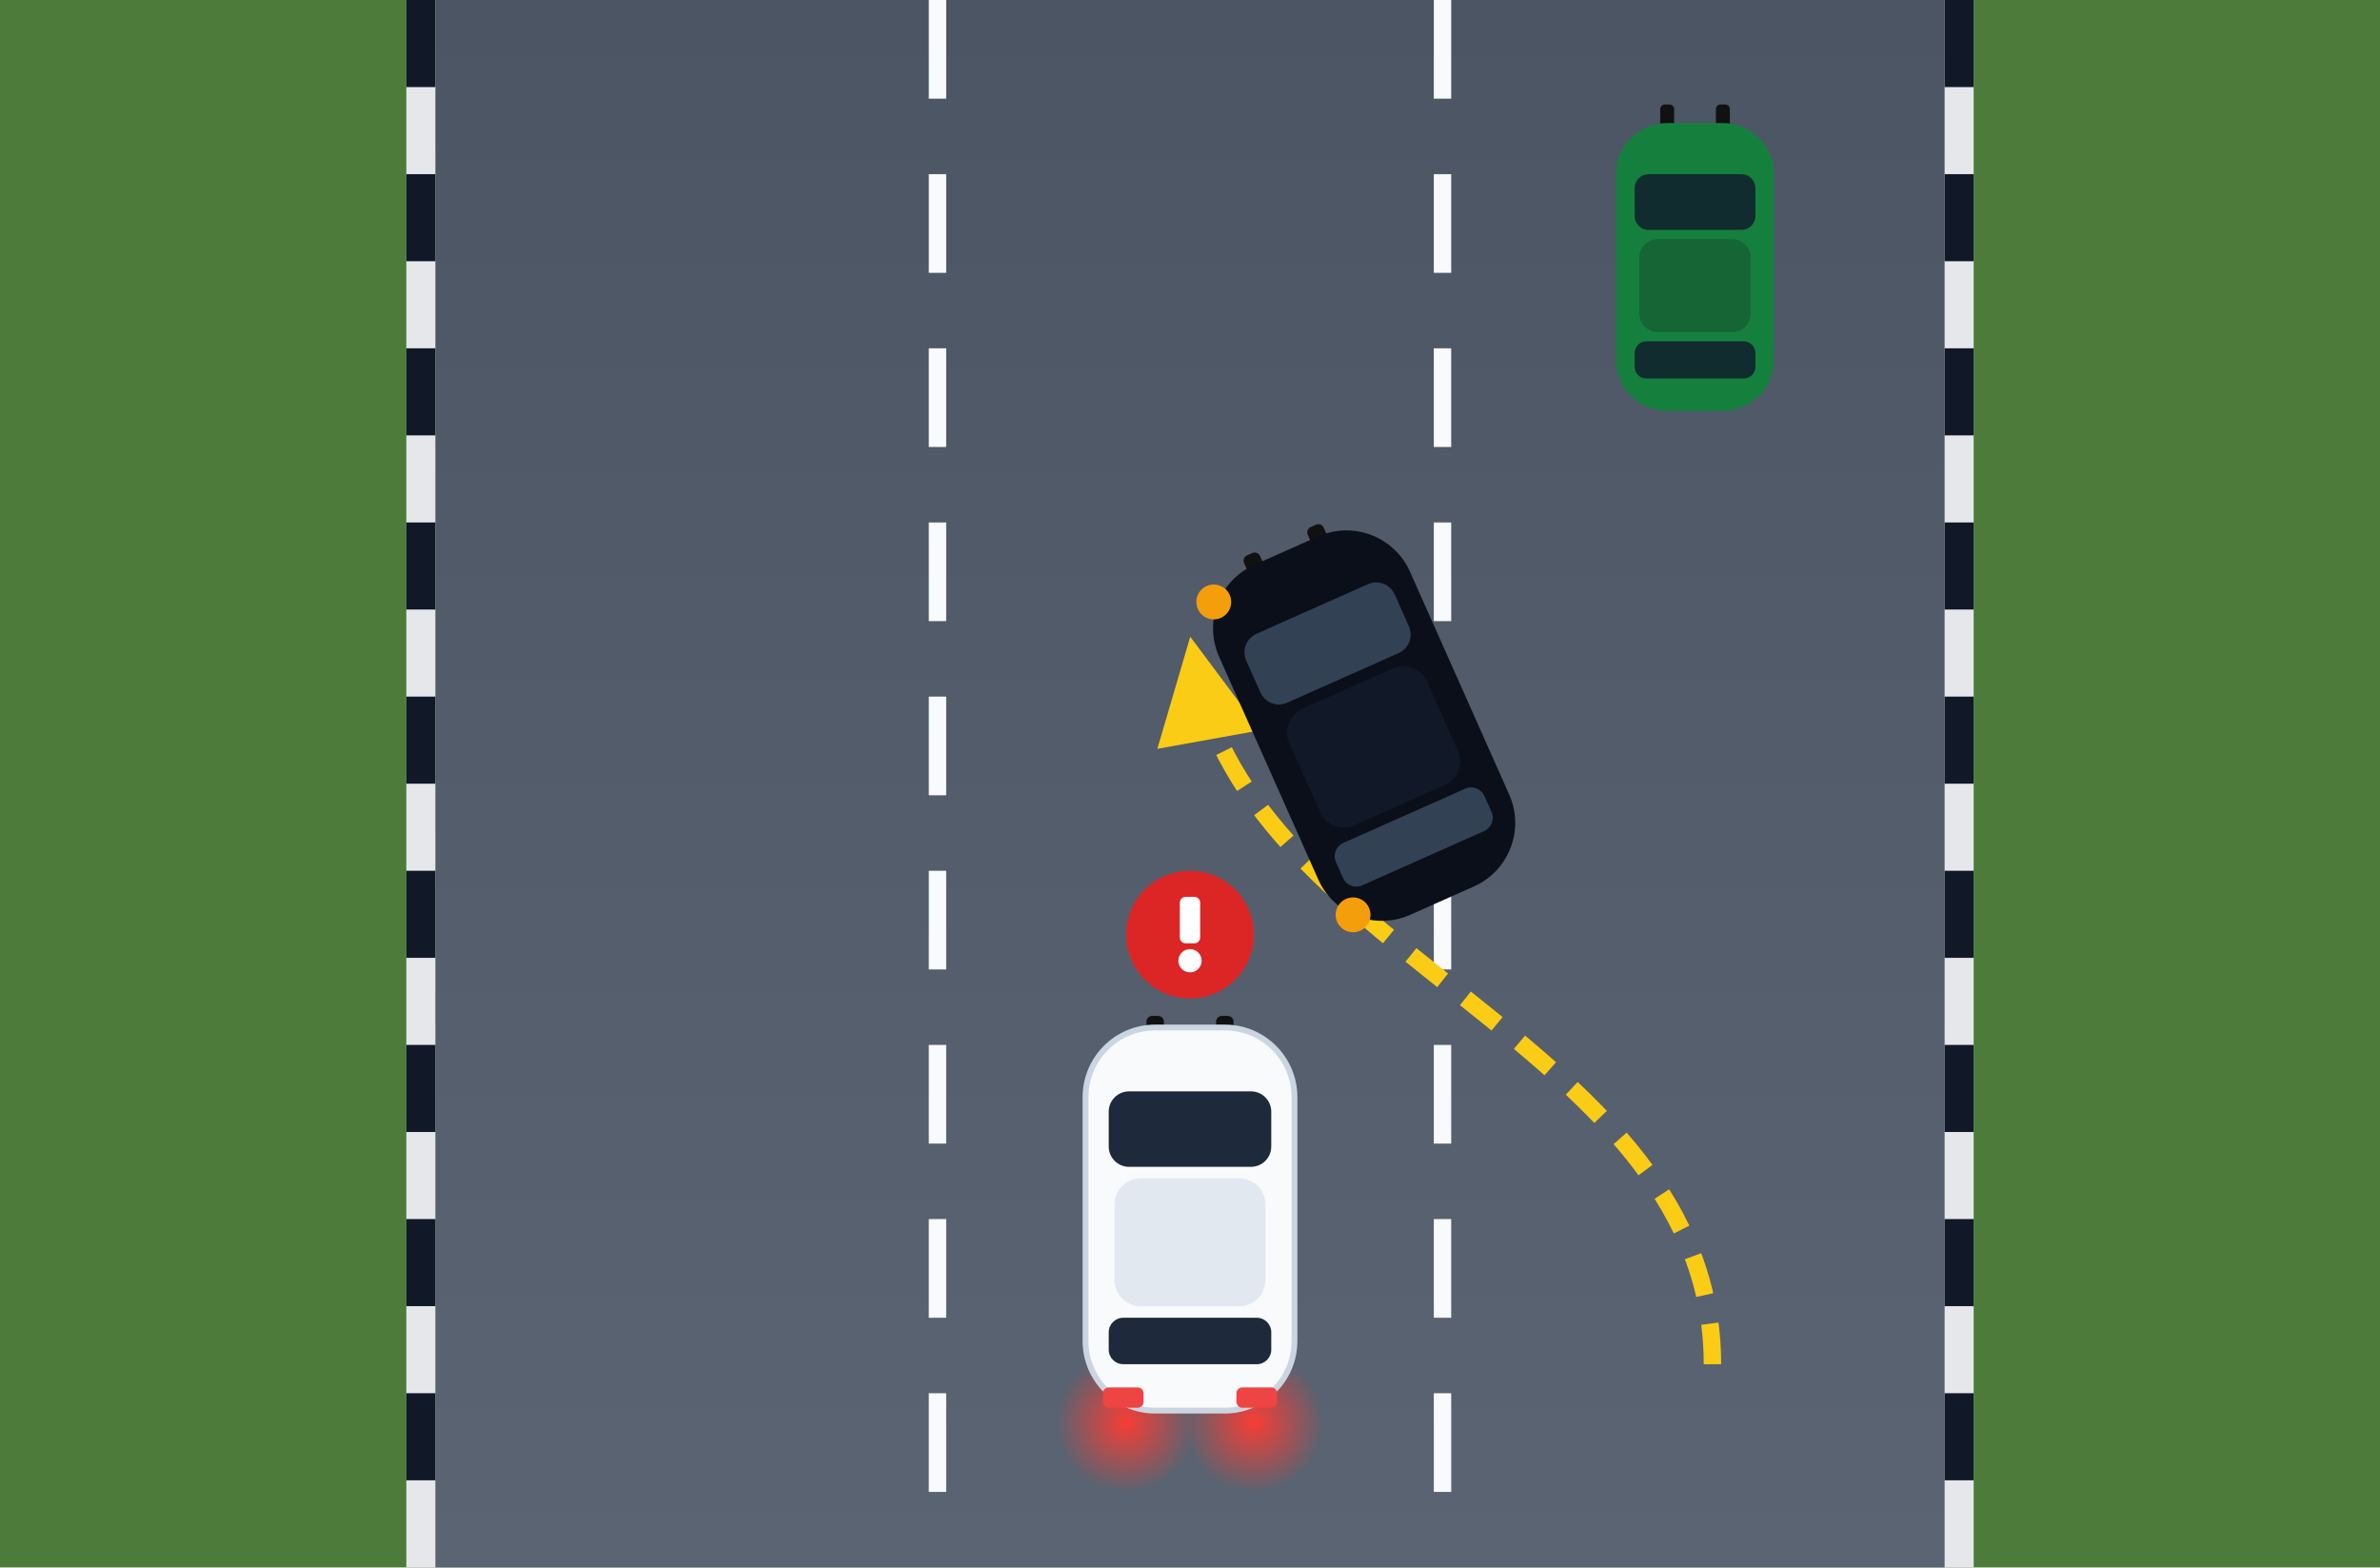
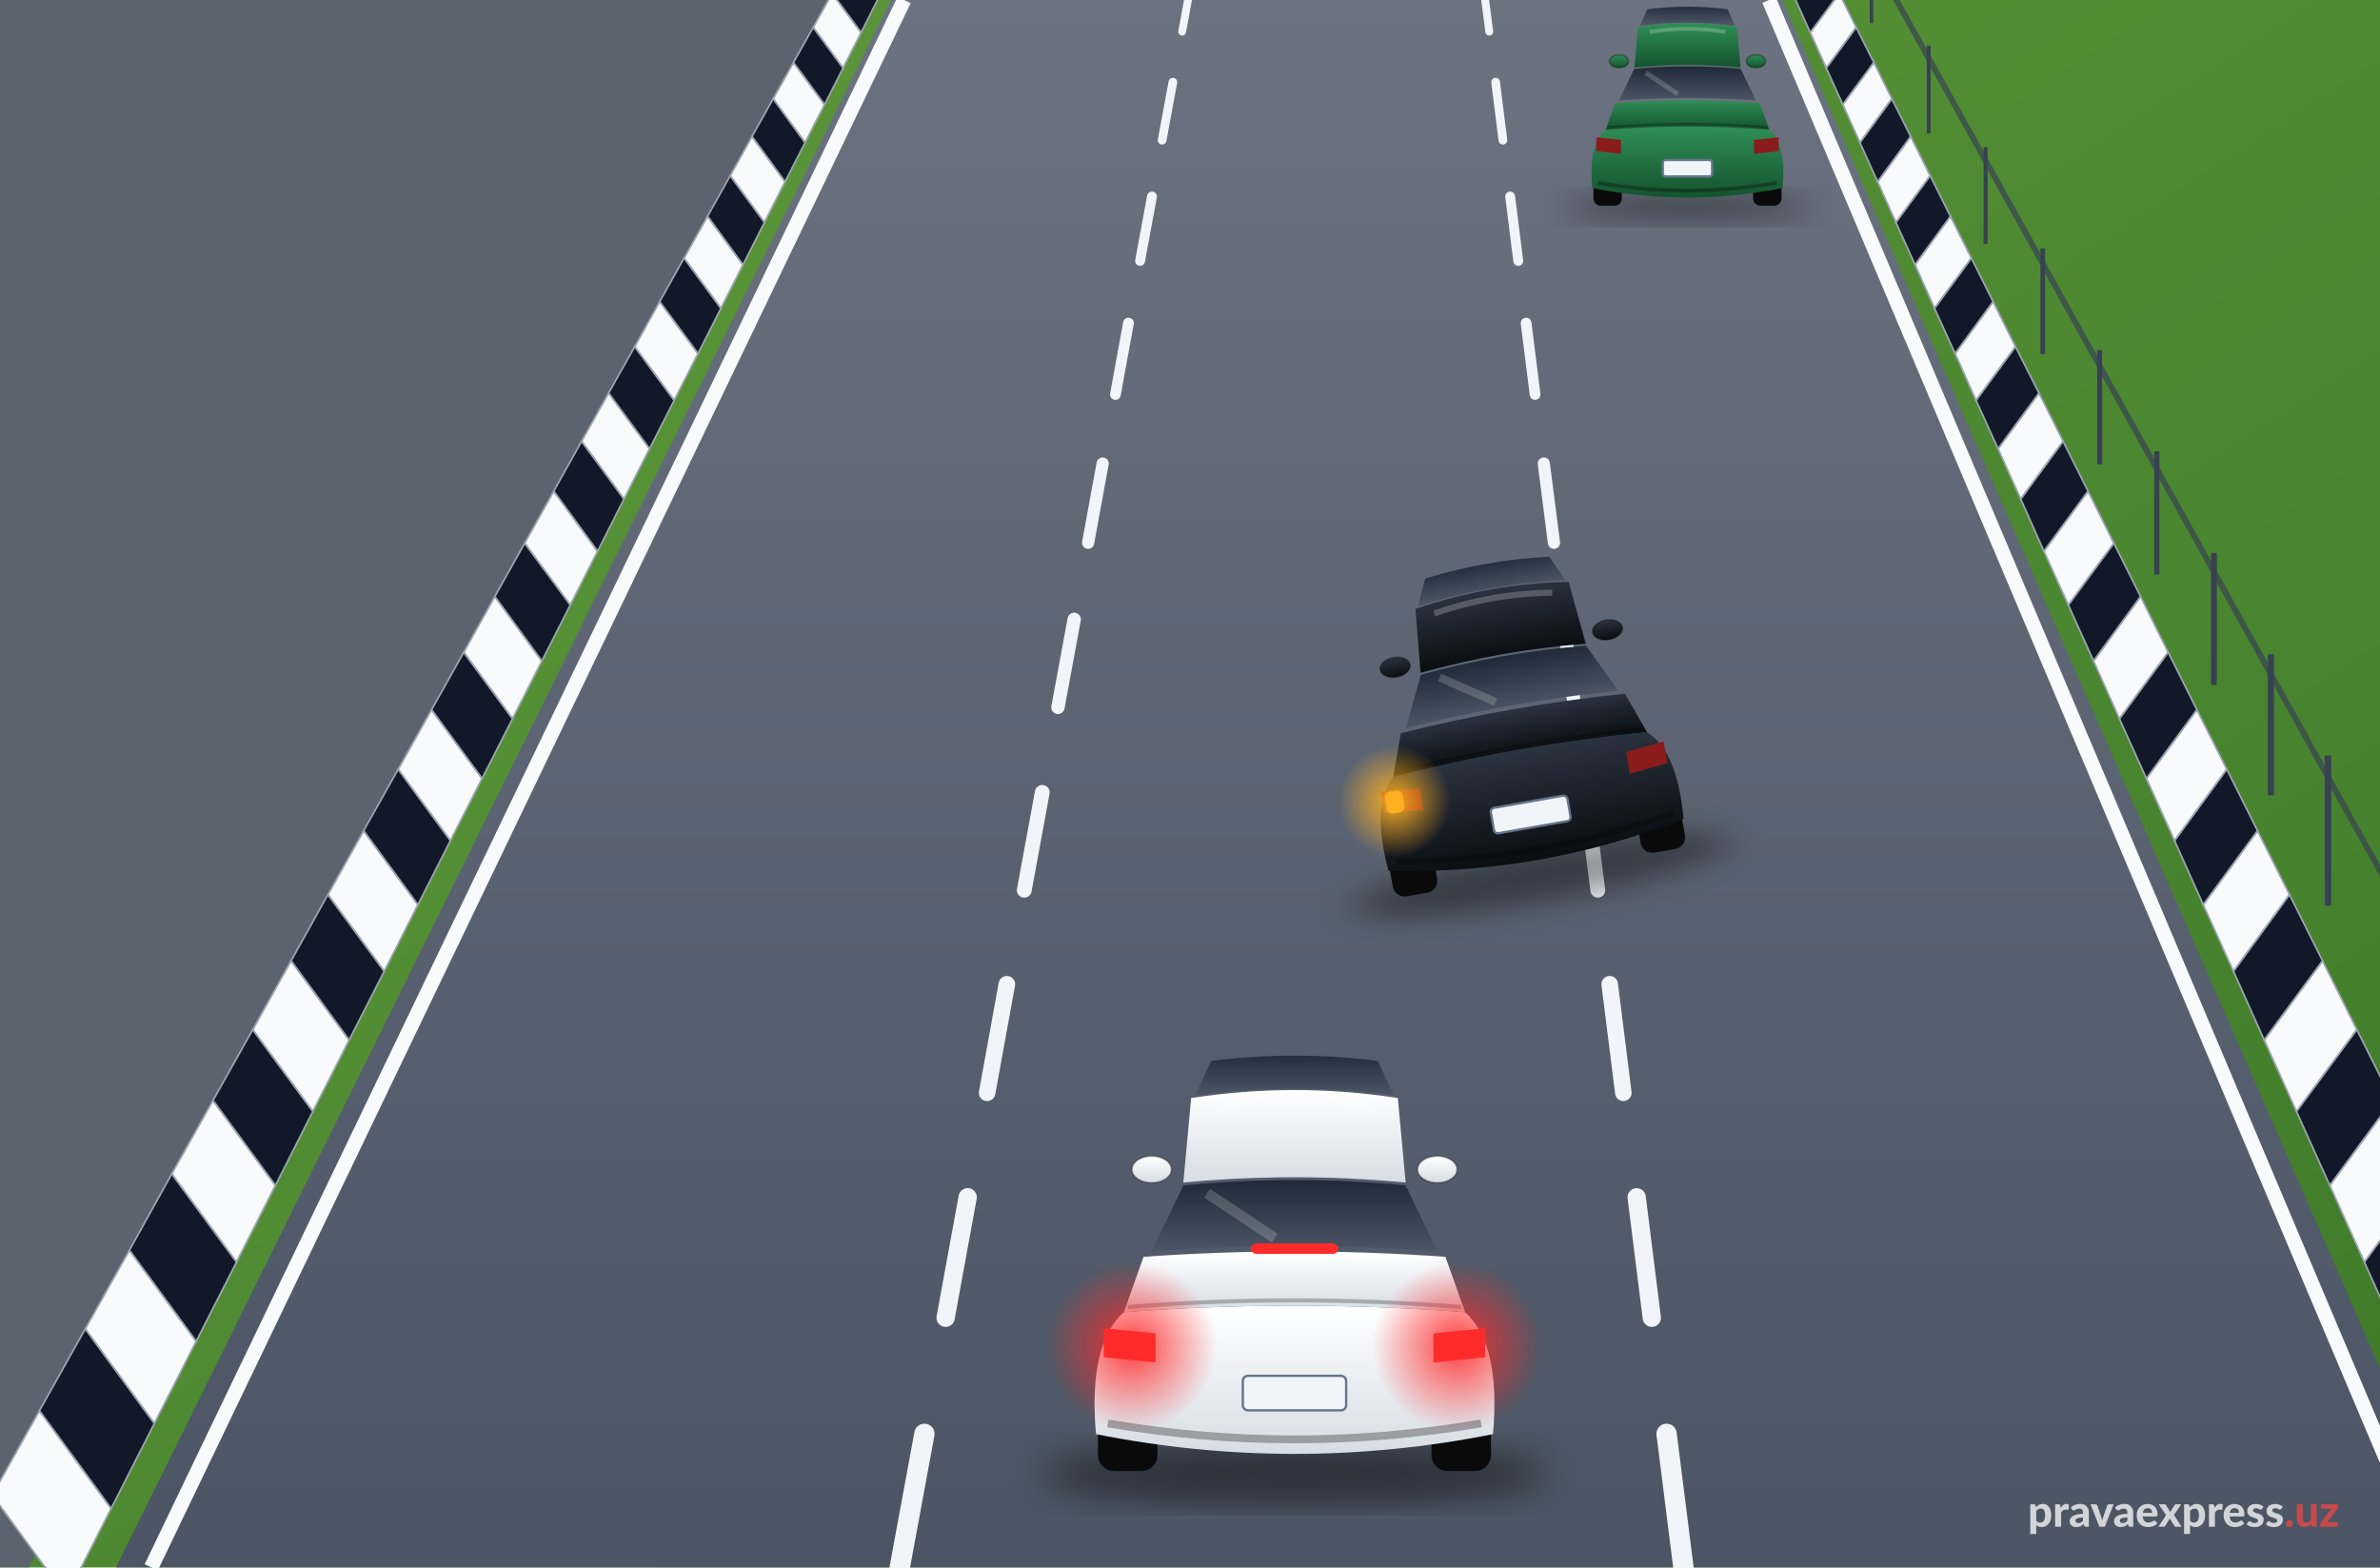
<svg xmlns="http://www.w3.org/2000/svg" viewBox="0 0 820 540" role="img" aria-label="Qora avtomobil oq avtomobil oldiga keskin qayta tizilmoqda">
  <defs>
-     <linearGradient id="road" x1="0" x2="0" y1="0" y2="1">
-       <stop offset="0" stop-color="#4b5563" />
-       <stop offset="1" stop-color="#5b6472" />
-     </linearGradient>
-     <radialGradient id="brake" cx="0.5" cy="0.5" r="0.5">
-       <stop offset="0" stop-color="#ff3b30" stop-opacity="0.95" />
-       <stop offset="1" stop-color="#ff3b30" stop-opacity="0" />
+     <linearGradient id="asph" x1="0" y1="0" x2="0" y2="1">
+       <stop offset="0" stop-color="#6b7280" />
+       <stop offset="1" stop-color="#4b5563" />
+     </linearGradient>
+     <linearGradient id="grass" x1="0" y1="0" x2="1" y2="1">
+       <stop offset="0" stop-color="#5f9a3b" />
+       <stop offset="1" stop-color="#3f7a2a" />
+     </linearGradient>
+     <linearGradient id="whiteBody" x1="0" y1="0" x2="0" y2="1">
+       <stop offset="0" stop-color="#ffffff" />
+       <stop offset="1" stop-color="#d7dde5" />
+     </linearGradient>
+     <linearGradient id="blackBody" x1="0" y1="0" x2="0" y2="1">
+       <stop offset="0" stop-color="#2b3340" />
+       <stop offset="1" stop-color="#0a0d12" />
+     </linearGradient>
+     <linearGradient id="greenBody" x1="0" y1="0" x2="0" y2="1">
+       <stop offset="0" stop-color="#2f8f57" />
+       <stop offset="1" stop-color="#14532d" />
+     </linearGradient>
+     <linearGradient id="glass" x1="0" y1="0" x2="0" y2="1">
+       <stop offset="0" stop-color="#1f2937" />
+       <stop offset="1" stop-color="#4b5563" />
+     </linearGradient>
+     <radialGradient id="redGlow">
+       <stop offset="0" stop-color="#ff2a2a" stop-opacity="0.9" />
+       <stop offset="1" stop-color="#ff2a2a" stop-opacity="0" />
    </radialGradient>
-     <marker id="arrow" viewBox="0 0 10 10" refX="7" refY="5" markerWidth="6" markerHeight="6" orient="auto-start-reverse">
-       <path d="M0 0 L10 5 L0 10 Z" fill="#facc15" />
-     </marker>
-     <g id="car">
-       <rect x="-15" y="-70" width="6" height="22" rx="2" fill="#111" />
-       <rect x="9" y="-70" width="6" height="22" rx="2" fill="#111" />
-       <rect x="-15" y="34" width="6" height="22" rx="2" fill="#111" />
-       <rect x="9" y="34" width="6" height="22" rx="2" fill="#111" />
-     </g>
+     <radialGradient id="ambGlow">
+       <stop offset="0" stop-color="#ffb020" stop-opacity="0.95" />
+       <stop offset="1" stop-color="#ffb020" stop-opacity="0" />
+     </radialGradient>
+     <filter id="soft">
+       <feGaussianBlur stdDeviation="6" />
+     </filter>
  </defs>
-   <rect width="820" height="540" fill="#4d7c3a" />
-   <rect x="150" y="0" width="520" height="540" fill="url(#road)" />
-   <g fill="#e5e7eb">
-     <rect x="140" y="0" width="10" height="540" />
-     <rect x="670" y="0" width="10" height="540" />
+   <rect width="820" height="540" fill="url(#grass)" />
+   <polygon points="306.9,0 614.1,0 850.0,540 40.0,540" fill="url(#asph)" />
+   <polygon points="0,0 295.5,0 10.0,540 0,540" fill="#5b636f" />
+   <line x1="310.0" y1="540.0" x2="318.5" y2="494.0" stroke="#f1f5f9" stroke-width="7.0" stroke-linecap="round" />
+   <line x1="325.8" y1="454.0" x2="333.4" y2="412.5" stroke="#f1f5f9" stroke-width="6.3" stroke-linecap="round" />
+   <line x1="340.1" y1="376.5" x2="346.9" y2="339.1" stroke="#f1f5f9" stroke-width="5.7" stroke-linecap="round" />
+   <line x1="352.9" y1="306.7" x2="359.1" y2="273.0" stroke="#f1f5f9" stroke-width="5.1" stroke-linecap="round" />
+   <line x1="364.5" y1="243.7" x2="370.1" y2="213.4" stroke="#f1f5f9" stroke-width="4.6" stroke-linecap="round" />
+   <line x1="374.9" y1="187.0" x2="379.9" y2="159.7" stroke="#f1f5f9" stroke-width="4.2" stroke-linecap="round" />
+   <line x1="384.3" y1="135.9" x2="388.8" y2="111.3" stroke="#f1f5f9" stroke-width="3.7" stroke-linecap="round" />
+   <line x1="392.8" y1="89.9" x2="396.9" y2="67.7" stroke="#f1f5f9" stroke-width="3.4" stroke-linecap="round" />
+   <line x1="400.4" y1="48.3" x2="404.1" y2="28.3" stroke="#f1f5f9" stroke-width="3.0" stroke-linecap="round" />
+   <line x1="407.3" y1="10.9" x2="409.3" y2="0.0" stroke="#f1f5f9" stroke-width="2.7" stroke-linecap="round" />
+   <line x1="580.0" y1="540.0" x2="574.2" y2="494.0" stroke="#f1f5f9" stroke-width="7.0" stroke-linecap="round" />
+   <line x1="569.1" y1="454.0" x2="563.9" y2="412.5" stroke="#f1f5f9" stroke-width="6.3" stroke-linecap="round" />
+   <line x1="559.3" y1="376.5" x2="554.6" y2="339.1" stroke="#f1f5f9" stroke-width="5.7" stroke-linecap="round" />
+   <line x1="550.5" y1="306.7" x2="546.2" y2="273.0" stroke="#f1f5f9" stroke-width="5.1" stroke-linecap="round" />
+   <line x1="542.5" y1="243.7" x2="538.7" y2="213.4" stroke="#f1f5f9" stroke-width="4.6" stroke-linecap="round" />
+   <line x1="535.4" y1="187.0" x2="531.9" y2="159.7" stroke="#f1f5f9" stroke-width="4.2" stroke-linecap="round" />
+   <line x1="528.9" y1="135.9" x2="525.8" y2="111.3" stroke="#f1f5f9" stroke-width="3.7" stroke-linecap="round" />
+   <line x1="523.1" y1="89.9" x2="520.3" y2="67.7" stroke="#f1f5f9" stroke-width="3.4" stroke-linecap="round" />
+   <line x1="517.8" y1="48.3" x2="515.3" y2="28.3" stroke="#f1f5f9" stroke-width="3.0" stroke-linecap="round" />
+   <line x1="513.1" y1="10.9" x2="511.7" y2="0.0" stroke="#f1f5f9" stroke-width="2.7" stroke-linecap="round" />
+   <line x1="52.1" y1="540" x2="311.5" y2="0" stroke="#f8fafc" stroke-width="5" />
+   <line x1="837.9" y1="540" x2="609.5" y2="0" stroke="#f8fafc" stroke-width="5" />
+   <polygon points="22.9,550.0 38.3,519.7 13.6,486.0 -2.7,515.1" fill="#f8fafc" stroke="#9ca3af" stroke-width="0.6" />
+   <polygon points="38.3,519.7 53.2,490.4 29.4,457.8 13.6,486.0" fill="#111827" stroke="#9ca3af" stroke-width="0.6" />
+   <polygon points="53.2,490.4 67.6,462.1 44.6,430.7 29.4,457.8" fill="#f8fafc" stroke="#9ca3af" stroke-width="0.6" />
+   <polygon points="67.6,462.1 81.5,434.8 59.2,404.4 44.6,430.7" fill="#111827" stroke="#9ca3af" stroke-width="0.6" />
+   <polygon points="81.5,434.8 94.9,408.4 73.4,379.1 59.2,404.4" fill="#f8fafc" stroke="#9ca3af" stroke-width="0.6" />
+   <polygon points="94.9,408.4 107.8,382.9 87.1,354.7 73.4,379.1" fill="#111827" stroke="#9ca3af" stroke-width="0.6" />
+   <polygon points="107.8,382.9 120.3,358.3 100.3,331.0 87.1,354.7" fill="#f8fafc" stroke="#9ca3af" stroke-width="0.6" />
+   <polygon points="120.3,358.3 132.4,334.6 113.0,308.2 100.3,331.0" fill="#111827" stroke="#9ca3af" stroke-width="0.6" />
+   <polygon points="132.4,334.6 144.0,311.7 125.3,286.2 113.0,308.2" fill="#f8fafc" stroke="#9ca3af" stroke-width="0.6" />
+   <polygon points="144.0,311.7 155.2,289.6 137.2,265.0 125.3,286.2" fill="#111827" stroke="#9ca3af" stroke-width="0.6" />
+   <polygon points="155.2,289.6 166.1,268.2 148.7,244.5 137.2,265.0" fill="#f8fafc" stroke="#9ca3af" stroke-width="0.6" />
+   <polygon points="166.1,268.2 176.6,247.6 159.8,224.7 148.7,244.5" fill="#111827" stroke="#9ca3af" stroke-width="0.6" />
+   <polygon points="176.6,247.6 186.7,227.7 170.5,205.5 159.8,224.7" fill="#f8fafc" stroke="#9ca3af" stroke-width="0.6" />
+   <polygon points="186.7,227.7 196.5,208.4 180.8,187.1 170.5,205.5" fill="#111827" stroke="#9ca3af" stroke-width="0.6" />
+   <polygon points="196.5,208.4 205.9,189.9 190.8,169.2 180.8,187.1" fill="#f8fafc" stroke="#9ca3af" stroke-width="0.6" />
+   <polygon points="205.9,189.9 215.0,171.9 200.4,152.0 190.8,169.2" fill="#111827" stroke="#9ca3af" stroke-width="0.6" />
+   <polygon points="215.0,171.9 223.8,154.6 209.7,135.4 200.4,152.0" fill="#f8fafc" stroke="#9ca3af" stroke-width="0.6" />
+   <polygon points="223.8,154.6 232.3,137.9 218.7,119.4 209.7,135.4" fill="#111827" stroke="#9ca3af" stroke-width="0.6" />
+   <polygon points="232.3,137.9 240.5,121.8 227.3,103.9 218.7,119.4" fill="#f8fafc" stroke="#9ca3af" stroke-width="0.6" />
+   <polygon points="240.5,121.8 248.4,106.2 235.7,88.9 227.3,103.9" fill="#111827" stroke="#9ca3af" stroke-width="0.6" />
+   <polygon points="248.4,106.2 256.0,91.2 243.8,74.5 235.7,88.9" fill="#f8fafc" stroke="#9ca3af" stroke-width="0.6" />
+   <polygon points="256.0,91.2 263.4,76.6 251.6,60.5 243.8,74.5" fill="#111827" stroke="#9ca3af" stroke-width="0.6" />
+   <polygon points="263.4,76.6 270.5,62.6 259.1,47.0 251.6,60.5" fill="#f8fafc" stroke="#9ca3af" stroke-width="0.6" />
+   <polygon points="270.5,62.6 277.4,49.1 266.4,34.0 259.1,47.0" fill="#111827" stroke="#9ca3af" stroke-width="0.6" />
+   <polygon points="277.4,49.1 284.1,36.0 273.4,21.5 266.4,34.0" fill="#f8fafc" stroke="#9ca3af" stroke-width="0.6" />
+   <polygon points="284.1,36.0 290.5,23.4 280.2,9.4 273.4,21.5" fill="#111827" stroke="#9ca3af" stroke-width="0.6" />
+   <polygon points="290.5,23.4 296.7,11.2 286.7,-2.3 280.2,9.4" fill="#f8fafc" stroke="#9ca3af" stroke-width="0.6" />
+   <polygon points="296.7,11.2 302.6,-0.6 293.1,-13.6 286.7,-2.3" fill="#111827" stroke="#9ca3af" stroke-width="0.6" />
+   <polygon points="302.6,-0.6 308.4,-11.9 299.2,-24.5 293.1,-13.6" fill="#f8fafc" stroke="#9ca3af" stroke-width="0.6" />
+   <polygon points="866.5,550.0 852.8,519.7 877.5,486.0 892.1,515.1" fill="#f8fafc" stroke="#9ca3af" stroke-width="0.6" />
+   <polygon points="852.8,519.7 839.6,490.4 863.5,457.8 877.5,486.0" fill="#111827" stroke="#9ca3af" stroke-width="0.6" />
+   <polygon points="839.6,490.4 826.9,462.1 849.9,430.7 863.5,457.8" fill="#f8fafc" stroke="#9ca3af" stroke-width="0.6" />
+   <polygon points="826.9,462.1 814.6,434.8 836.8,404.4 849.9,430.7" fill="#111827" stroke="#9ca3af" stroke-width="0.6" />
+   <polygon points="814.6,434.8 802.7,408.4 824.2,379.1 836.8,404.4" fill="#f8fafc" stroke="#9ca3af" stroke-width="0.6" />
+   <polygon points="802.7,408.4 791.2,382.9 812.0,354.7 824.2,379.1" fill="#111827" stroke="#9ca3af" stroke-width="0.6" />
+   <polygon points="791.2,382.9 780.1,358.3 800.2,331.0 812.0,354.7" fill="#f8fafc" stroke="#9ca3af" stroke-width="0.6" />
+   <polygon points="780.1,358.3 769.5,334.6 788.8,308.2 800.2,331.0" fill="#111827" stroke="#9ca3af" stroke-width="0.6" />
+   <polygon points="769.5,334.6 759.1,311.7 777.8,286.2 788.8,308.2" fill="#f8fafc" stroke="#9ca3af" stroke-width="0.6" />
+   <polygon points="759.1,311.7 749.2,289.6 767.2,265.0 777.8,286.2" fill="#111827" stroke="#9ca3af" stroke-width="0.6" />
+   <polygon points="749.2,289.6 739.5,268.2 756.9,244.5 767.2,265.0" fill="#f8fafc" stroke="#9ca3af" stroke-width="0.6" />
+   <polygon points="739.5,268.2 730.2,247.6 747.0,224.7 756.9,244.5" fill="#111827" stroke="#9ca3af" stroke-width="0.6" />
+   <polygon points="730.2,247.6 721.3,227.7 737.5,205.5 747.0,224.7" fill="#f8fafc" stroke="#9ca3af" stroke-width="0.6" />
+   <polygon points="721.3,227.7 712.6,208.4 728.3,187.1 737.5,205.5" fill="#111827" stroke="#9ca3af" stroke-width="0.6" />
+   <polygon points="712.6,208.4 704.2,189.9 719.4,169.2 728.3,187.1" fill="#f8fafc" stroke="#9ca3af" stroke-width="0.6" />
+   <polygon points="704.2,189.9 696.2,171.9 710.8,152.0 719.4,169.2" fill="#111827" stroke="#9ca3af" stroke-width="0.6" />
+   <polygon points="696.2,171.9 688.4,154.6 702.5,135.4 710.8,152.0" fill="#f8fafc" stroke="#9ca3af" stroke-width="0.6" />
+   <polygon points="688.4,154.6 680.8,137.9 694.4,119.4 702.5,135.4" fill="#111827" stroke="#9ca3af" stroke-width="0.6" />
+   <polygon points="680.8,137.9 673.6,121.8 686.7,103.9 694.4,119.4" fill="#f8fafc" stroke="#9ca3af" stroke-width="0.6" />
+   <polygon points="673.6,121.8 666.5,106.2 679.2,88.9 686.7,103.9" fill="#111827" stroke="#9ca3af" stroke-width="0.6" />
+   <polygon points="666.5,106.2 659.8,91.2 672.0,74.5 679.2,88.9" fill="#f8fafc" stroke="#9ca3af" stroke-width="0.6" />
+   <polygon points="659.8,91.2 653.2,76.6 665.0,60.5 672.0,74.5" fill="#111827" stroke="#9ca3af" stroke-width="0.6" />
+   <polygon points="653.2,76.6 646.9,62.6 658.3,47.0 665.0,60.5" fill="#f8fafc" stroke="#9ca3af" stroke-width="0.6" />
+   <polygon points="646.9,62.6 640.8,49.1 651.8,34.0 658.3,47.0" fill="#111827" stroke="#9ca3af" stroke-width="0.6" />
+   <polygon points="640.8,49.1 634.9,36.0 645.6,21.5 651.8,34.0" fill="#f8fafc" stroke="#9ca3af" stroke-width="0.6" />
+   <polygon points="634.9,36.0 629.2,23.4 639.5,9.4 645.6,21.5" fill="#111827" stroke="#9ca3af" stroke-width="0.6" />
+   <polygon points="629.2,23.4 623.7,11.2 633.7,-2.3 639.5,9.4" fill="#f8fafc" stroke="#9ca3af" stroke-width="0.6" />
+   <polygon points="623.7,11.2 618.4,-0.6 628.0,-13.6 633.7,-2.3" fill="#111827" stroke="#9ca3af" stroke-width="0.6" />
+   <polygon points="618.4,-0.6 613.3,-11.9 622.6,-24.5 628.0,-13.6" fill="#f8fafc" stroke="#9ca3af" stroke-width="0.6" />
+   <line x1="920.0" y1="540.0" x2="920.0" y2="470.0" stroke="#374151" stroke-width="3.0" />
+   <line x1="900.3" y1="502.0" x2="900.3" y2="435.1" stroke="#374151" stroke-width="2.9" />
+   <line x1="880.7" y1="464.0" x2="880.7" y2="400.1" stroke="#374151" stroke-width="2.7" />
+   <line x1="861.0" y1="426.0" x2="861.0" y2="365.2" stroke="#374151" stroke-width="2.6" />
+   <line x1="841.4" y1="388.0" x2="841.4" y2="330.2" stroke="#374151" stroke-width="2.5" />
+   <line x1="821.7" y1="350.0" x2="821.7" y2="295.3" stroke="#374151" stroke-width="2.3" />
+   <line x1="802.1" y1="312.0" x2="802.1" y2="260.3" stroke="#374151" stroke-width="2.2" />
+   <line x1="782.4" y1="274.0" x2="782.4" y2="225.4" stroke="#374151" stroke-width="2.1" />
+   <line x1="762.8" y1="236.0" x2="762.8" y2="190.5" stroke="#374151" stroke-width="2.0" />
+   <line x1="743.1" y1="198.0" x2="743.1" y2="155.5" stroke="#374151" stroke-width="1.8" />
+   <line x1="723.4" y1="160.0" x2="723.4" y2="120.6" stroke="#374151" stroke-width="1.7" />
+   <line x1="703.8" y1="122.0" x2="703.8" y2="85.6" stroke="#374151" stroke-width="1.6" />
+   <line x1="684.1" y1="84.0" x2="684.1" y2="50.7" stroke="#374151" stroke-width="1.4" />
+   <line x1="664.5" y1="46.0" x2="664.5" y2="15.7" stroke="#374151" stroke-width="1.3" />
+   <line x1="644.8" y1="8.0" x2="644.8" y2="-19.2" stroke="#374151" stroke-width="1.2" />
+   <line x1="625.2" y1="-30.0" x2="625.2" y2="-54.1" stroke="#374151" stroke-width="1.0" />
+   <line x1="920.0" y1="480" x2="640.7" y2="-22.8" stroke="#374151" stroke-width="2" opacity="0.7" />
+   <g transform="rotate(0 581.4 39.4)">
+     <ellipse cx="581.4" cy="71.3" rx="41.9" ry="5.7" fill="#000" opacity="0.4" filter="url(#soft)" />
+     <rect x="549.0" y="59.5" width="9.8" height="11.4" rx="2.6" fill="#0a0a0a" />
+     <rect x="604.0" y="59.5" width="9.8" height="11.4" rx="2.6" fill="#0a0a0a" />
+     <path d="M548.6,64.8 Q547.3,49.9 553.2,44.7 Q581.4,42.5 609.6,44.7 Q615.5,49.9 614.2,64.8 Q581.4,71.3 548.6,64.8 Z" fill="url(#greenBody)" />
+     <path d="M553.2,44.7 L556.5,35.5 Q581.4,33.7 606.3,35.5 L609.6,44.7 Q581.4,42.5 553.2,44.7 Z" fill="url(#greenBody)" />
+     <path d="M553.9,43.8 Q581.4,41.6 608.9,43.8" stroke="#000" stroke-opacity="0.25" stroke-width="0.7" fill="none" />
+     <path d="M557.8,34.6 L563.1,23.7 Q581.4,22.0 599.7,23.7 L605.0,34.6 Q581.4,32.9 557.8,34.6 Z" fill="url(#glass)" />
+     <path d="M567.0,25.0 L578.1,32.4" stroke="#fff" stroke-opacity="0.18" stroke-width="1.7" />
+     <path d="M563.1,23.3 L564.4,9.3 Q581.4,6.7 598.4,9.3 L599.7,23.3 Q581.4,21.5 563.1,23.3 Z" fill="url(#greenBody)" />
+     <path d="M568.3,11.0 Q581.4,8.9 594.5,11.0" stroke="#fff" stroke-opacity="0.22" stroke-width="1.3" fill="none" />
+     <path d="M565.0,8.9 L567.6,3.2 Q581.4,1.4 595.2,3.2 L597.8,8.9 Q581.4,6.7 565.0,8.9 Z" fill="url(#glass)" opacity="0.9" />
+     <ellipse cx="557.8" cy="21.1" rx="3.3" ry="2.2" fill="url(#greenBody)" stroke="#000" stroke-opacity="0.3" stroke-width="0.6" />
+     <ellipse cx="605.0" cy="21.1" rx="3.3" ry="2.2" fill="url(#greenBody)" stroke="#000" stroke-opacity="0.3" stroke-width="0.6" />
+     <path d="M558.5,48.2 l-8.5,-0.9 l0,4.8 l8.5,0.9 Z" fill="#8b1c1c" />
+     <path d="M604.3,48.2 l8.5,-0.9 l0,4.8 l-8.5,0.9 Z" fill="#8b1c1c" />
+     <rect x="572.9" y="55.1" width="17.0" height="5.7" rx="0.9" fill="#f1f5f9" stroke="#64748b" stroke-width="0.8" />
+     <path d="M550.6,63.0 Q581.4,68.3 612.2,63.0" stroke="#000" stroke-opacity="0.3" stroke-width="1.3" fill="none" />
  </g>
-   <g fill="#111827">
-     <rect x="140" y="0" width="10" height="30" />
-     <rect x="140" y="60" width="10" height="30" />
-     <rect x="140" y="120" width="10" height="30" />
-     <rect x="140" y="180" width="10" height="30" />
-     <rect x="140" y="240" width="10" height="30" />
-     <rect x="140" y="300" width="10" height="30" />
-     <rect x="140" y="360" width="10" height="30" />
-     <rect x="140" y="420" width="10" height="30" />
-     <rect x="140" y="480" width="10" height="30" />
-     <rect x="670" y="0" width="10" height="30" />
-     <rect x="670" y="60" width="10" height="30" />
-     <rect x="670" y="120" width="10" height="30" />
-     <rect x="670" y="180" width="10" height="30" />
-     <rect x="670" y="240" width="10" height="30" />
-     <rect x="670" y="300" width="10" height="30" />
-     <rect x="670" y="360" width="10" height="30" />
-     <rect x="670" y="420" width="10" height="30" />
-     <rect x="670" y="480" width="10" height="30" />
+   <g transform="rotate(-10 522.3 251.8)">
+     <ellipse cx="522.3" cy="302.1" rx="66.0" ry="8.9" fill="#000" opacity="0.4" filter="url(#soft)" />
+     <rect x="471.2" y="283.5" width="15.5" height="17.9" rx="4.1" fill="#0a0a0a" />
+     <rect x="557.9" y="283.5" width="15.5" height="17.9" rx="4.1" fill="#0a0a0a" />
+     <path d="M470.7,291.7 Q468.6,268.4 477.9,260.1 Q522.3,256.7 566.7,260.1 Q575.9,268.4 573.9,291.7 Q522.3,302.1 470.7,291.7 Z" fill="url(#blackBody)" />
+     <path d="M477.9,260.1 L483.1,245.7 Q522.3,242.9 561.5,245.7 L566.7,260.1 Q522.3,256.7 477.9,260.1 Z" fill="url(#blackBody)" />
+     <path d="M478.9,258.7 Q522.3,255.3 565.6,258.7" stroke="#000" stroke-opacity="0.25" stroke-width="1.0" fill="none" />
+     <path d="M485.1,244.3 L493.4,227.1 Q522.3,224.3 551.2,227.1 L559.4,244.3 Q522.3,241.5 485.1,244.3 Z" fill="url(#glass)" />
+     <path d="M499.6,229.1 L517.1,240.8" stroke="#fff" stroke-opacity="0.18" stroke-width="2.8" />
+     <path d="M493.4,226.4 L495.5,204.4 Q522.3,200.2 549.1,204.4 L551.2,226.4 Q522.3,223.6 493.4,226.4 Z" fill="url(#blackBody)" />
+     <path d="M501.6,207.1 Q522.3,203.7 542.9,207.1" stroke="#fff" stroke-opacity="0.22" stroke-width="2.1" fill="none" />
+     <path d="M496.5,203.7 L500.6,194.7 Q522.3,192.0 544.0,194.7 L548.1,203.7 Q522.3,200.2 496.5,203.7 Z" fill="url(#glass)" opacity="0.9" />
+     <ellipse cx="485.1" cy="223.0" rx="5.2" ry="3.4" fill="url(#blackBody)" stroke="#000" stroke-opacity="0.3" stroke-width="0.6" />
+     <ellipse cx="559.4" cy="223.0" rx="5.2" ry="3.4" fill="url(#blackBody)" stroke="#000" stroke-opacity="0.3" stroke-width="0.6" />
+     <path d="M486.2,265.6 l-13.4,-1.4 l0,7.6 l13.4,1.4 Z" fill="#8b1c1c" />
+     <path d="M558.4,265.6 l13.4,-1.4 l0,7.6 l-13.4,1.4 Z" fill="#8b1c1c" />
+     <rect x="508.9" y="276.6" width="26.8" height="8.9" rx="1.4" fill="#f1f5f9" stroke="#64748b" stroke-width="0.8" />
+     <path d="M473.8,289.0 Q522.3,297.2 570.8,289.0" stroke="#000" stroke-opacity="0.3" stroke-width="2.1" fill="none" />
+     <rect x="473.8" y="264.9" width="6.2" height="7.6" rx="2" fill="#ffb020" />
+     <circle cx="476.9" cy="268.4" r="19.3" fill="url(#ambGlow)" />
  </g>
-   <g stroke="#f8fafc" stroke-width="6" stroke-dasharray="34 26">
-     <line x1="323" y1="0" x2="323" y2="540" />
-     <line x1="497" y1="0" x2="497" y2="540" />
+   <g transform="rotate(0 446.0 441.2)">
+     <ellipse cx="446.0" cy="507.7" rx="87.5" ry="11.9" fill="#000" opacity="0.4" filter="url(#soft)" />
+     <rect x="378.3" y="483.1" width="20.5" height="23.7" rx="5.5" fill="#0a0a0a" />
+     <rect x="493.2" y="483.1" width="20.5" height="23.7" rx="5.5" fill="#0a0a0a" />
+     <path d="M377.6,494.1 Q374.9,463.1 387.2,452.1 Q446.0,447.6 504.8,452.1 Q517.1,463.1 514.4,494.1 Q446.0,507.7 377.6,494.1 Z" fill="url(#whiteBody)" />
+     <path d="M387.2,452.1 L394.0,433.0 Q446.0,429.3 498.0,433.0 L504.8,452.1 Q446.0,447.6 387.2,452.1 Z" fill="url(#whiteBody)" />
+     <path d="M388.6,450.3 Q446.0,445.7 503.4,450.3" stroke="#000" stroke-opacity="0.25" stroke-width="1.4" fill="none" />
+     <path d="M396.8,431.1 L407.7,408.4 Q446.0,404.7 484.3,408.4 L495.2,431.1 Q446.0,427.5 396.8,431.1 Z" fill="url(#glass)" />
+     <path d="M415.9,411.1 L439.2,426.6" stroke="#fff" stroke-opacity="0.18" stroke-width="3.6" />
+     <path d="M407.7,407.4 L410.4,378.3 Q446.0,372.8 481.6,378.3 L484.3,407.4 Q446.0,403.8 407.7,407.4 Z" fill="url(#whiteBody)" />
+     <path d="M418.7,381.9 Q446.0,377.4 473.4,381.9" stroke="#fff" stroke-opacity="0.22" stroke-width="2.7" fill="none" />
+     <path d="M411.8,377.4 L417.3,365.5 Q446.0,361.9 474.7,365.5 L480.2,377.4 Q446.0,372.8 411.8,377.4 Z" fill="url(#glass)" opacity="0.9" />
+     <ellipse cx="396.8" cy="402.9" rx="6.8" ry="4.6" fill="url(#whiteBody)" stroke="#000" stroke-opacity="0.3" stroke-width="0.6" />
+     <ellipse cx="495.2" cy="402.9" rx="6.8" ry="4.6" fill="url(#whiteBody)" stroke="#000" stroke-opacity="0.3" stroke-width="0.6" />
+     <path d="M398.1,459.4 l-17.8,-1.8 l0,10.0 l17.8,1.8 Z" fill="#ff2a2a" />
+     <circle cx="389.9" cy="464.0" r="29.2" fill="url(#redGlow)" />
+     <path d="M493.9,459.4 l17.8,-1.8 l0,10.0 l-17.8,1.8 Z" fill="#ff2a2a" />
+     <circle cx="502.1" cy="464.0" r="29.2" fill="url(#redGlow)" />
+     <rect x="431.0" y="428.4" width="30.1" height="3.6" rx="2" fill="#ff2a2a" />
+     <rect x="428.2" y="474.0" width="35.6" height="11.9" rx="1.8" fill="#f1f5f9" stroke="#64748b" stroke-width="0.8" />
+     <path d="M381.7,490.4 Q446.0,501.4 510.3,490.4" stroke="#000" stroke-opacity="0.3" stroke-width="2.7" fill="none" />
  </g>
-   <g transform="translate(584 92) scale(0.8)">
-     <use href="#car" />
-     <rect x="-34" y="-62" width="68" height="124" rx="22" fill="#15803d" />
-     <rect x="-26" y="-40" width="52" height="24" rx="6" fill="#0f172a" opacity="0.8" />
-     <rect x="-24" y="-12" width="48" height="40" rx="8" fill="#166534" />
-     <rect x="-26" y="32" width="52" height="16" rx="5" fill="#0f172a" opacity="0.8" />
-   </g>
-   <path d="M590 470 C 590 360, 430 330, 412 230" fill="none" stroke="#facc15" stroke-width="6" stroke-dasharray="14 10" marker-end="url(#arrow)" />
-   <g transform="translate(470 250) rotate(-24)">
-     <use href="#car" />
-     <rect x="-36" y="-66" width="72" height="132" rx="24" fill="#0b0f19" />
-     <rect x="-28" y="-44" width="56" height="26" rx="7" fill="#334155" />
-     <rect x="-26" y="-14" width="52" height="44" rx="9" fill="#111827" />
-     <rect x="-28" y="34" width="56" height="16" rx="5" fill="#334155" />
-     <circle cx="-30" cy="-60" r="6" fill="#f59e0b" />
-     <circle cx="-30" cy="58" r="6" fill="#f59e0b" />
-   </g>
-   <g transform="translate(410 420)">
-     <circle cx="-22" cy="70" r="24" fill="url(#brake)" />
-     <circle cx="22" cy="70" r="24" fill="url(#brake)" />
-     <use href="#car" />
-     <rect x="-36" y="-66" width="72" height="132" rx="24" fill="#f8fafc" stroke="#cbd5e1" stroke-width="2" />
-     <rect x="-28" y="-44" width="56" height="26" rx="7" fill="#1e293b" />
-     <rect x="-26" y="-14" width="52" height="44" rx="9" fill="#e2e8f0" />
-     <rect x="-28" y="34" width="56" height="16" rx="5" fill="#1e293b" />
-     <rect x="-30" y="58" width="14" height="7" rx="2" fill="#ef4444" />
-     <rect x="16" y="58" width="14" height="7" rx="2" fill="#ef4444" />
-   </g>
-   <g transform="translate(410 322)">
-     <circle r="22" fill="#dc2626" />
-     <rect x="-3.5" y="-13" width="7" height="16" rx="2" fill="#fff" />
-     <circle cy="9" r="4" fill="#fff" />
-   </g>
+   <text x="806" y="526" text-anchor="end" font-family="Lato, Arial, sans-serif" font-weight="800" font-size="15" fill="#ffffff" opacity="0.75">pravaexpress<tspan fill="#ef4444">.uz</tspan>
+   </text>
</svg>
